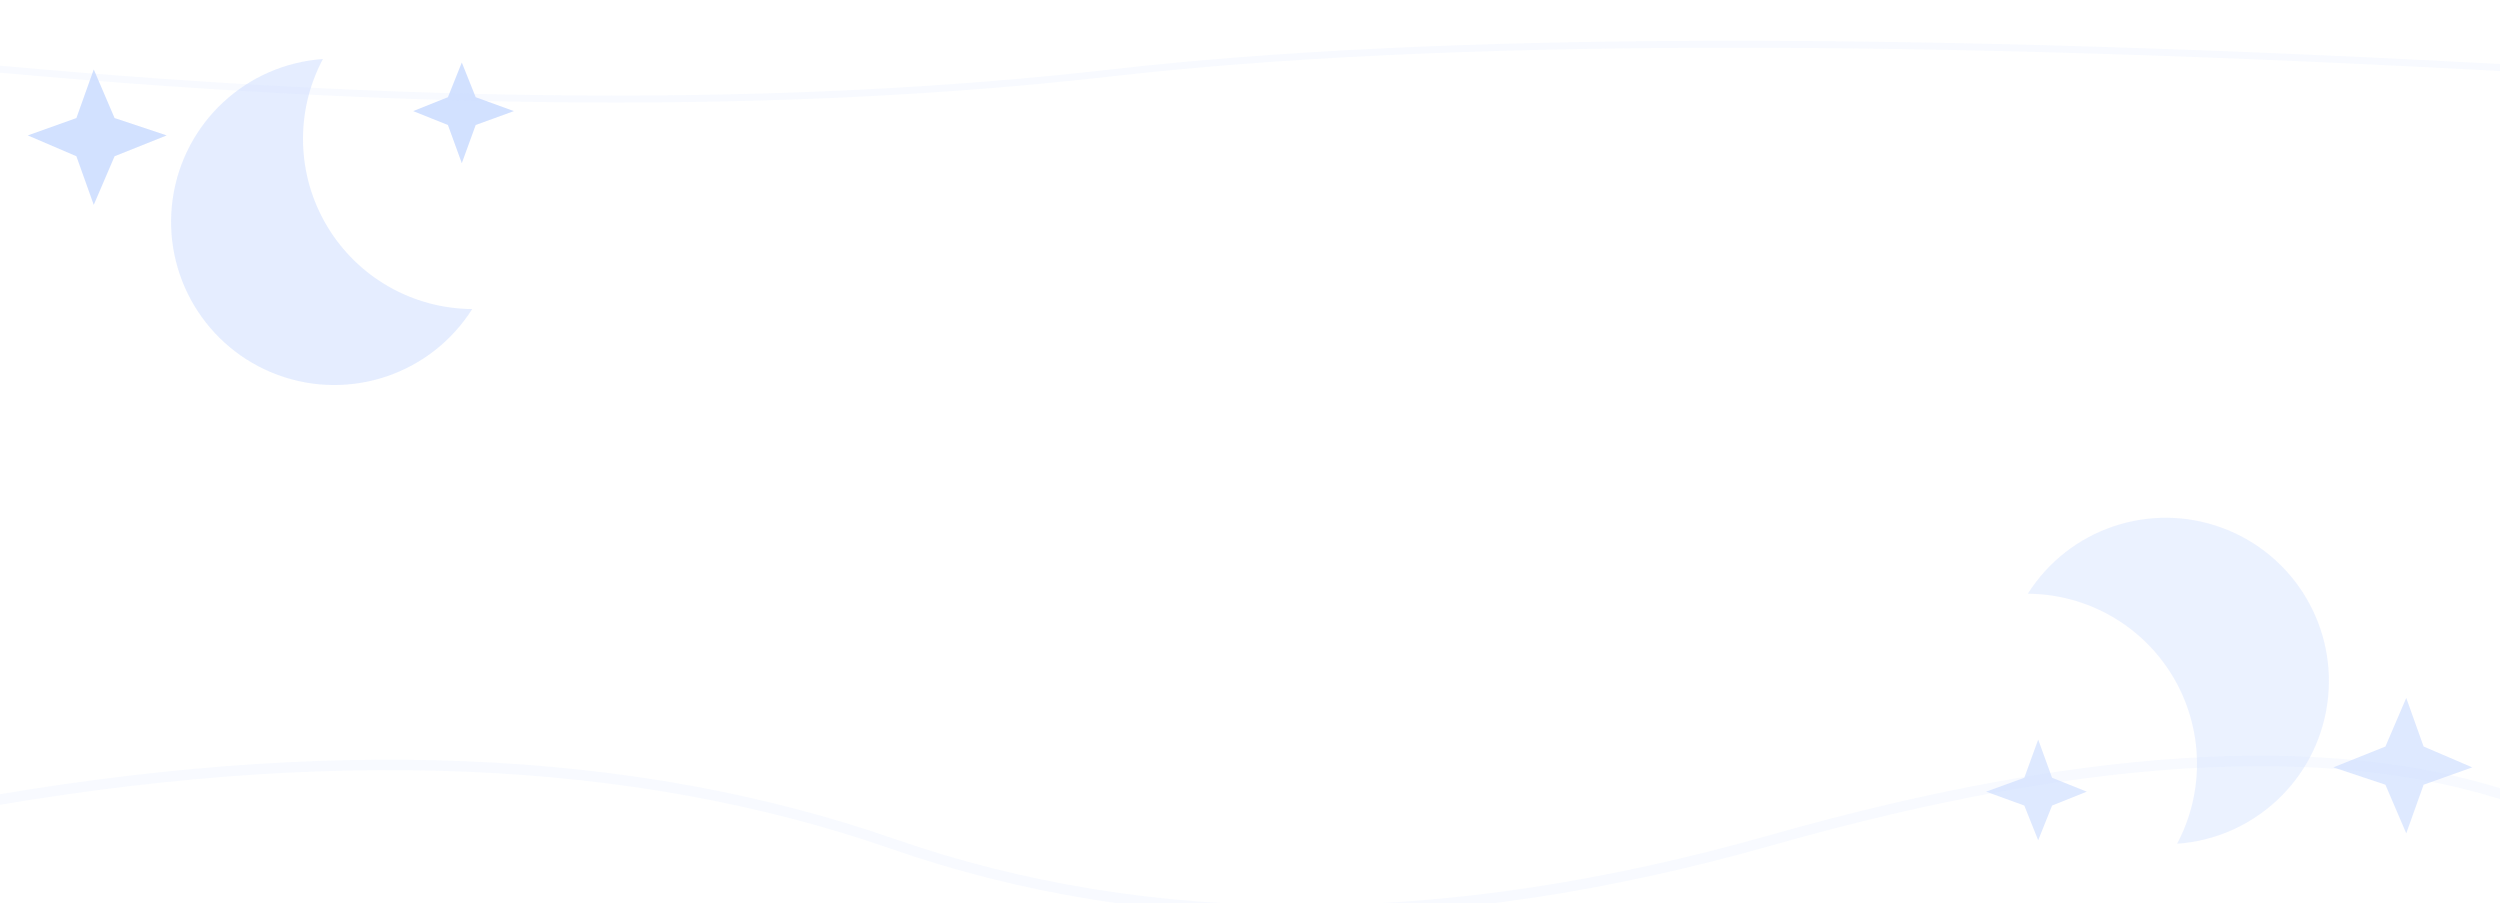
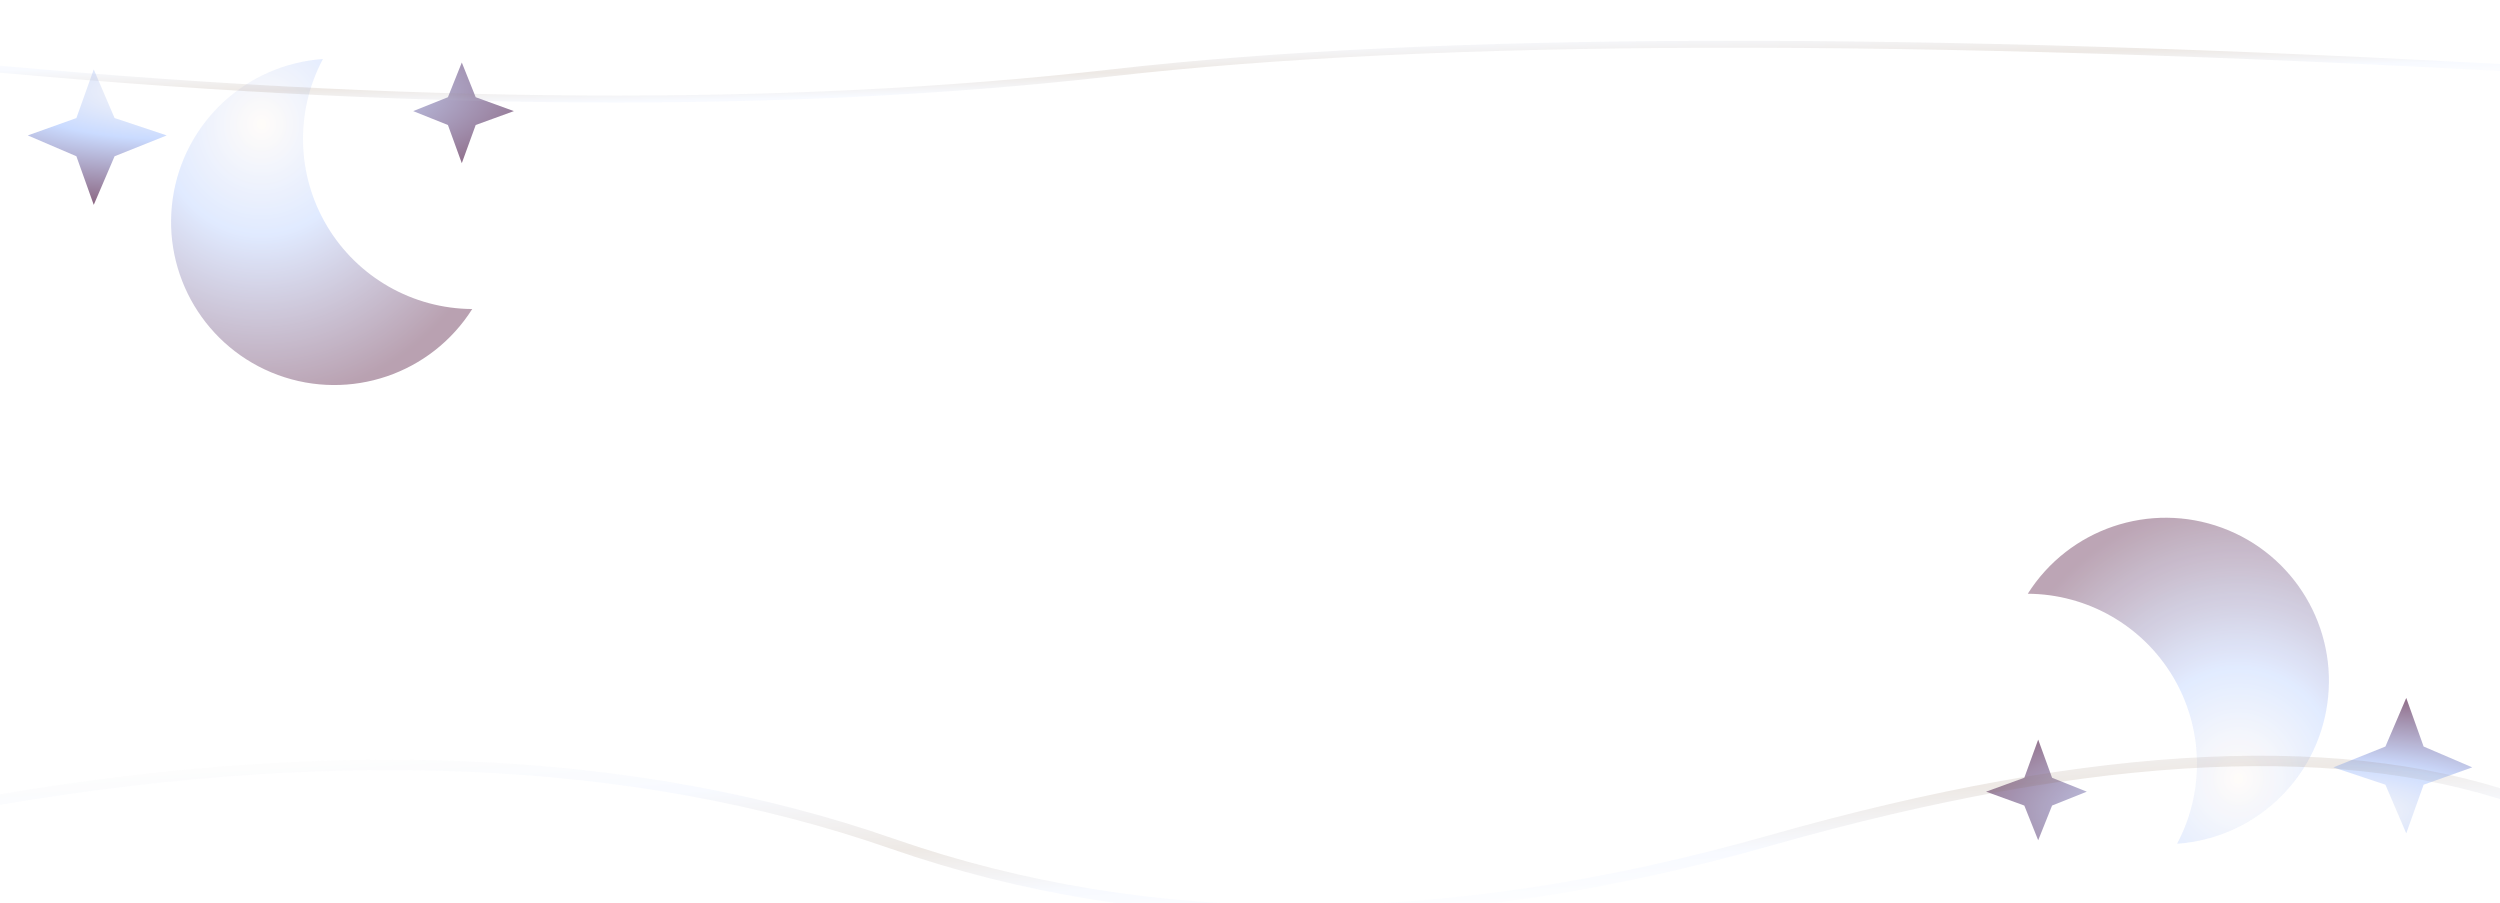
<svg xmlns="http://www.w3.org/2000/svg" width="720" height="260" viewBox="0 0 720 260">
+   <defs>
+     <linearGradient id="metal" x1="0" y1="0" x2="1" y2="1">
+       <stop stop-color="#fff8e9" />
+       <stop offset=".24" stop-color="#cadbff" />
+       <stop offset=".48" stop-color="#806044" />
+       <stop offset=".65" stop-color="#cadbff" />
+       <stop offset=".82" stop-color="#ffffff" />
+       <stop offset="1" stop-color="#cadbff" />
+     </linearGradient>
+     <radialGradient id="enamel" cx=".3" cy=".2" r=".85">
+       <stop stop-color="#fffaf5" />
+       <stop offset=".4" stop-color="#cadbff" />
+       <stop offset="1" stop-color="#865d78" />
+     </radialGradient>
+   </defs>
  <g>
-     <g opacity=".84" transform="translate(4 4)">
-       <path d="M89 13 A47 47 0 1 0 132 85 A49 49 0 0 1 89 13" fill="#cadbff" opacity=".58" />
-       <path d="M23 16 l6 14 15 5 -15 6 -6 14 -5 -14 -14 -6 14 -5Z M129 14 l4 10 11 4 -11 4 -4 11 -4 -11 -10 -4 10 -4Z" fill="#cadbff" />
+     <g opacity="1" transform="translate(4 4)">
+       <path d="M89 13 A47 47 0 1 0 132 85 A49 49 0 0 1 89 13" fill="url(#enamel)" opacity=".58" />
+       <path d="M23 16 l6 14 15 5 -15 6 -6 14 -5 -14 -14 -6 14 -5Z M129 14 l4 10 11 4 -11 4 -4 11 -4 -11 -10 -4 10 -4Z" fill="url(#enamel)" />
    </g>
-     <g opacity=".62" transform="translate(716 256) rotate(180)">
-       <path d="M89 13 A47 47 0 1 0 132 85 A49 49 0 0 1 89 13" fill="#cadbff" opacity=".58" />
-       <path d="M23 16 l6 14 15 5 -15 6 -6 14 -5 -14 -14 -6 14 -5Z M129 14 l4 10 11 4 -11 4 -4 11 -4 -11 -10 -4 10 -4Z" fill="#cadbff" />
+     <g opacity=".95" transform="translate(716 256) rotate(180)">
+       <path d="M89 13 A47 47 0 1 0 132 85 A49 49 0 0 1 89 13" fill="url(#enamel)" opacity=".58" />
+       <path d="M23 16 l6 14 15 5 -15 6 -6 14 -5 -14 -14 -6 14 -5Z M129 14 l4 10 11 4 -11 4 -4 11 -4 -11 -10 -4 10 -4Z" fill="url(#enamel)" />
    </g>
    <g opacity=".14">
-       <path d="M-10 232 Q145 204 257 243 T510 242 T730 232" fill="none" stroke="#cadbff" stroke-width="3" />
-       <path d="M-10 19 Q180 37 320 21 T730 20" fill="none" stroke="#cadbff" stroke-width="2" />
+       <path d="M-10 232 Q145 204 257 243 T510 242 T730 232" fill="none" stroke="url(#metal)" stroke-width="3" />
+       <path d="M-10 19 Q180 37 320 21 T730 20" fill="none" stroke="url(#metal)" stroke-width="2" />
    </g>
  </g>
</svg>
